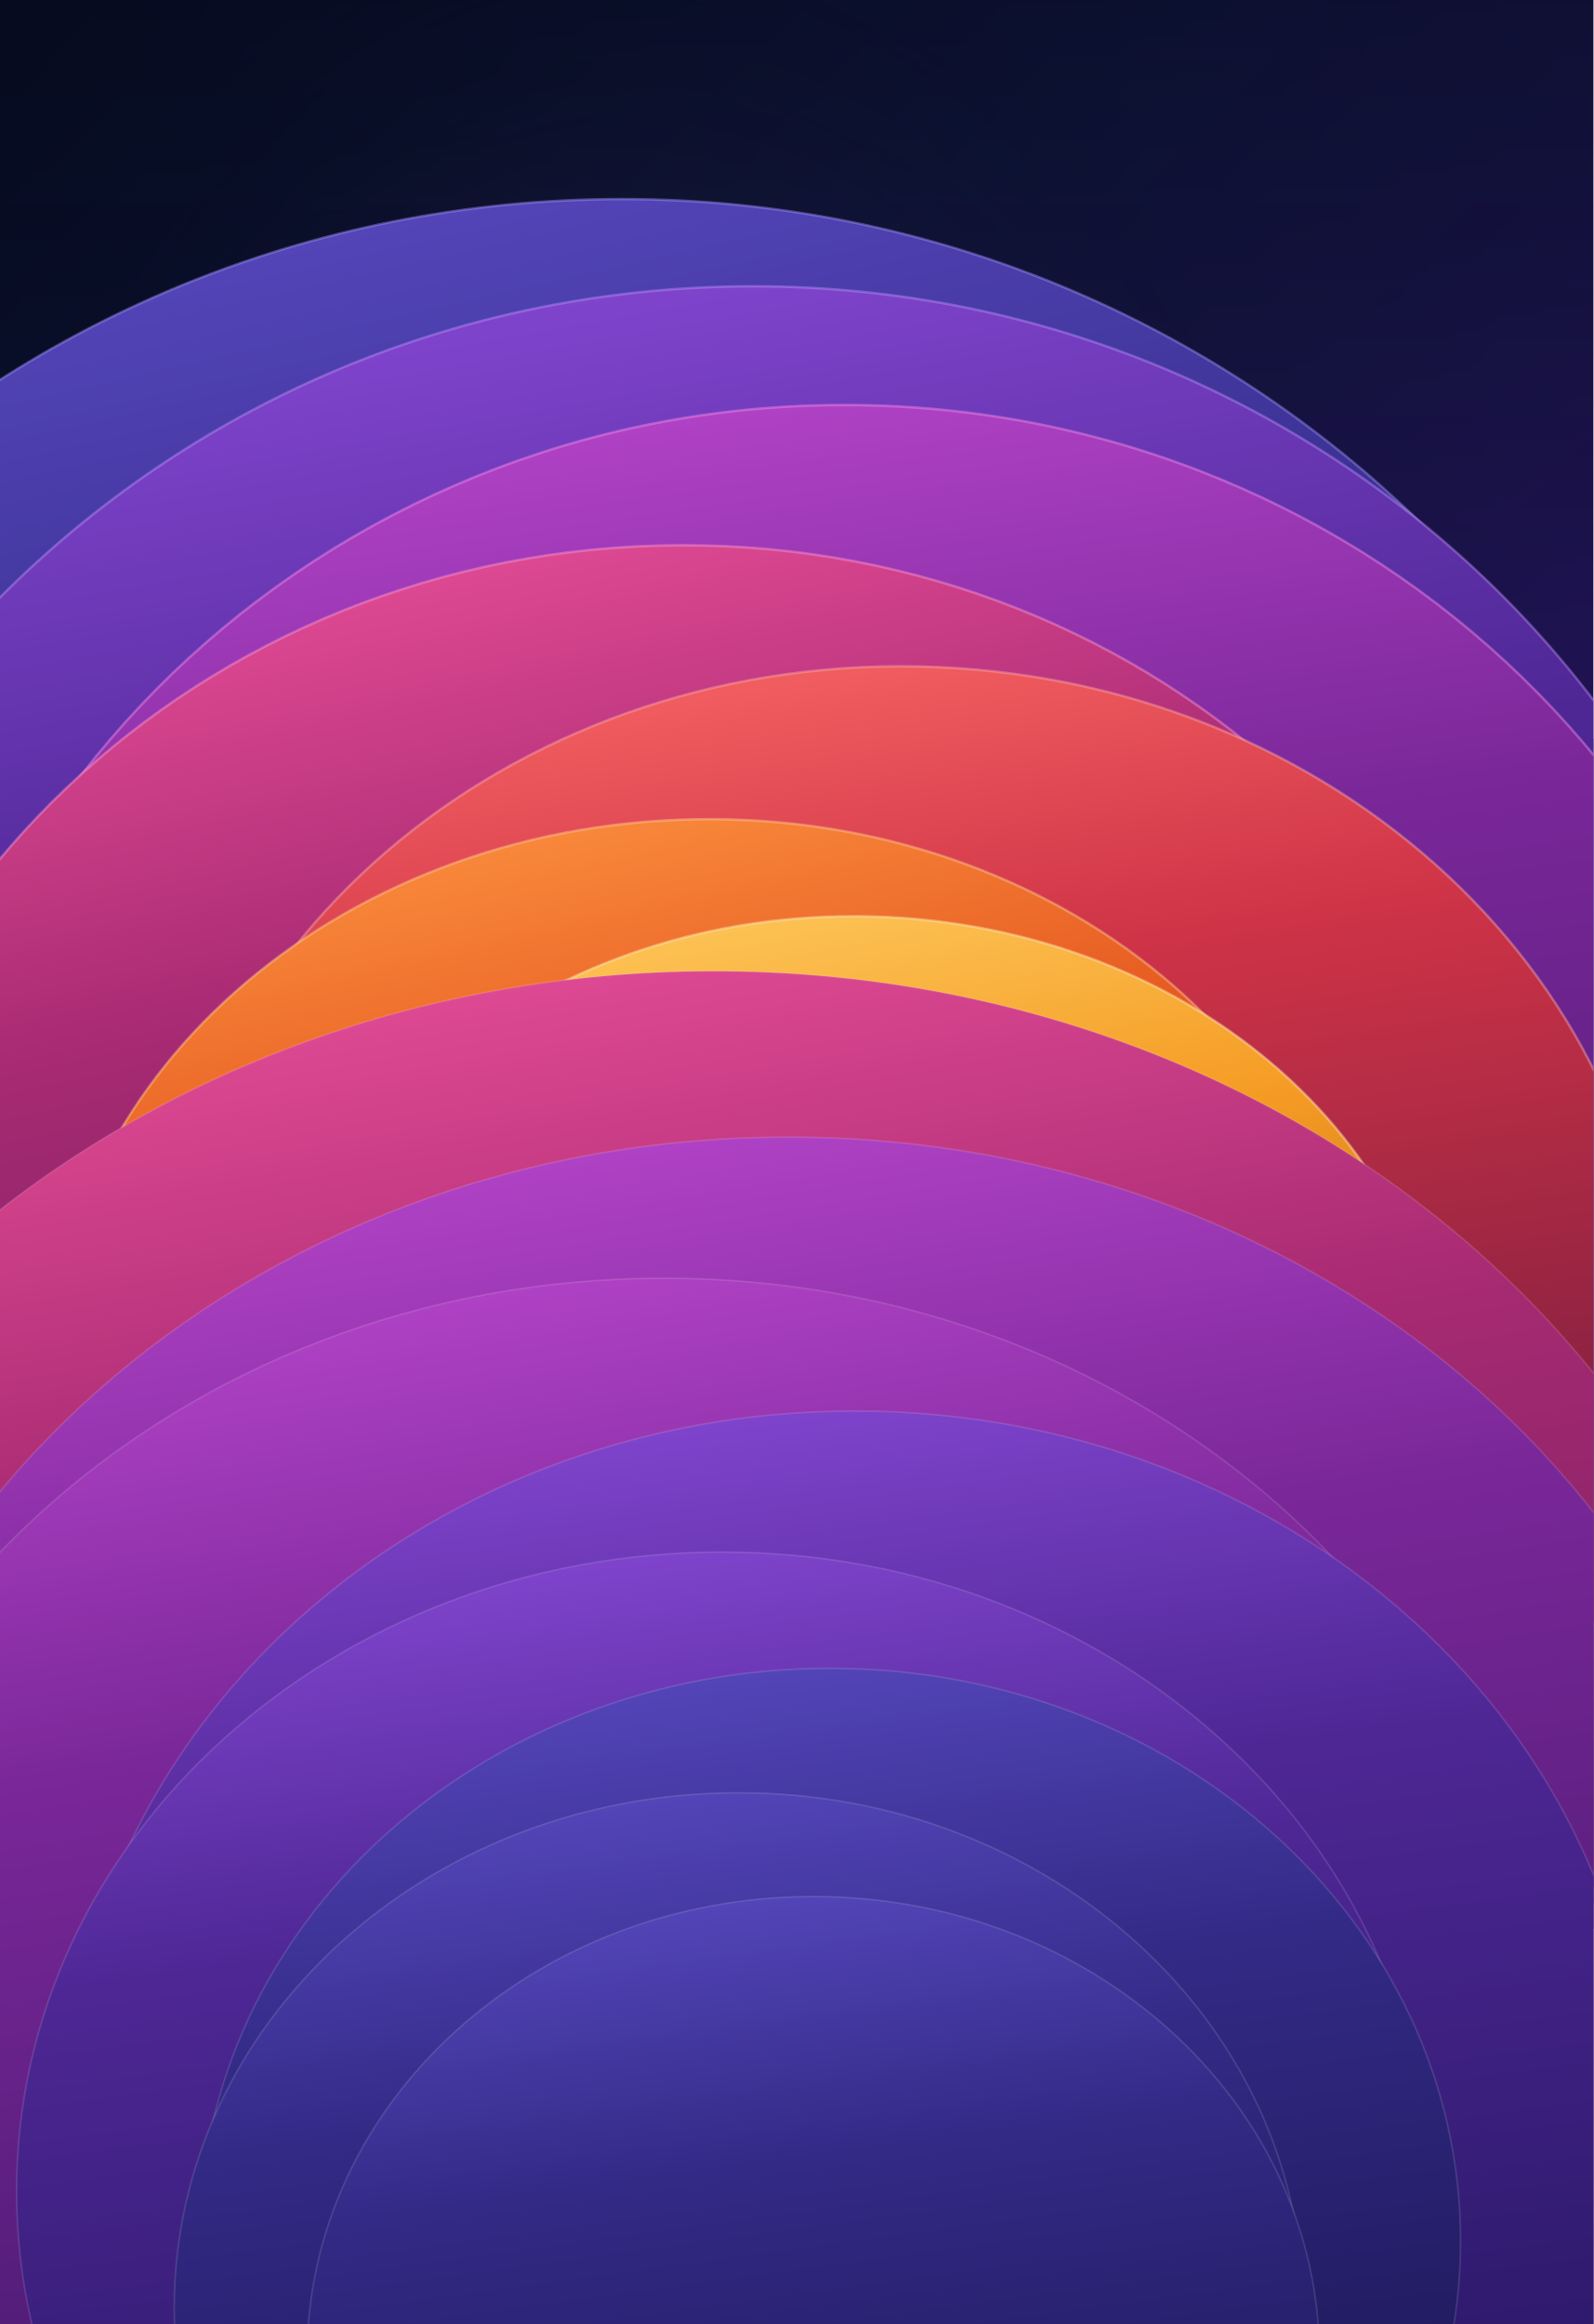
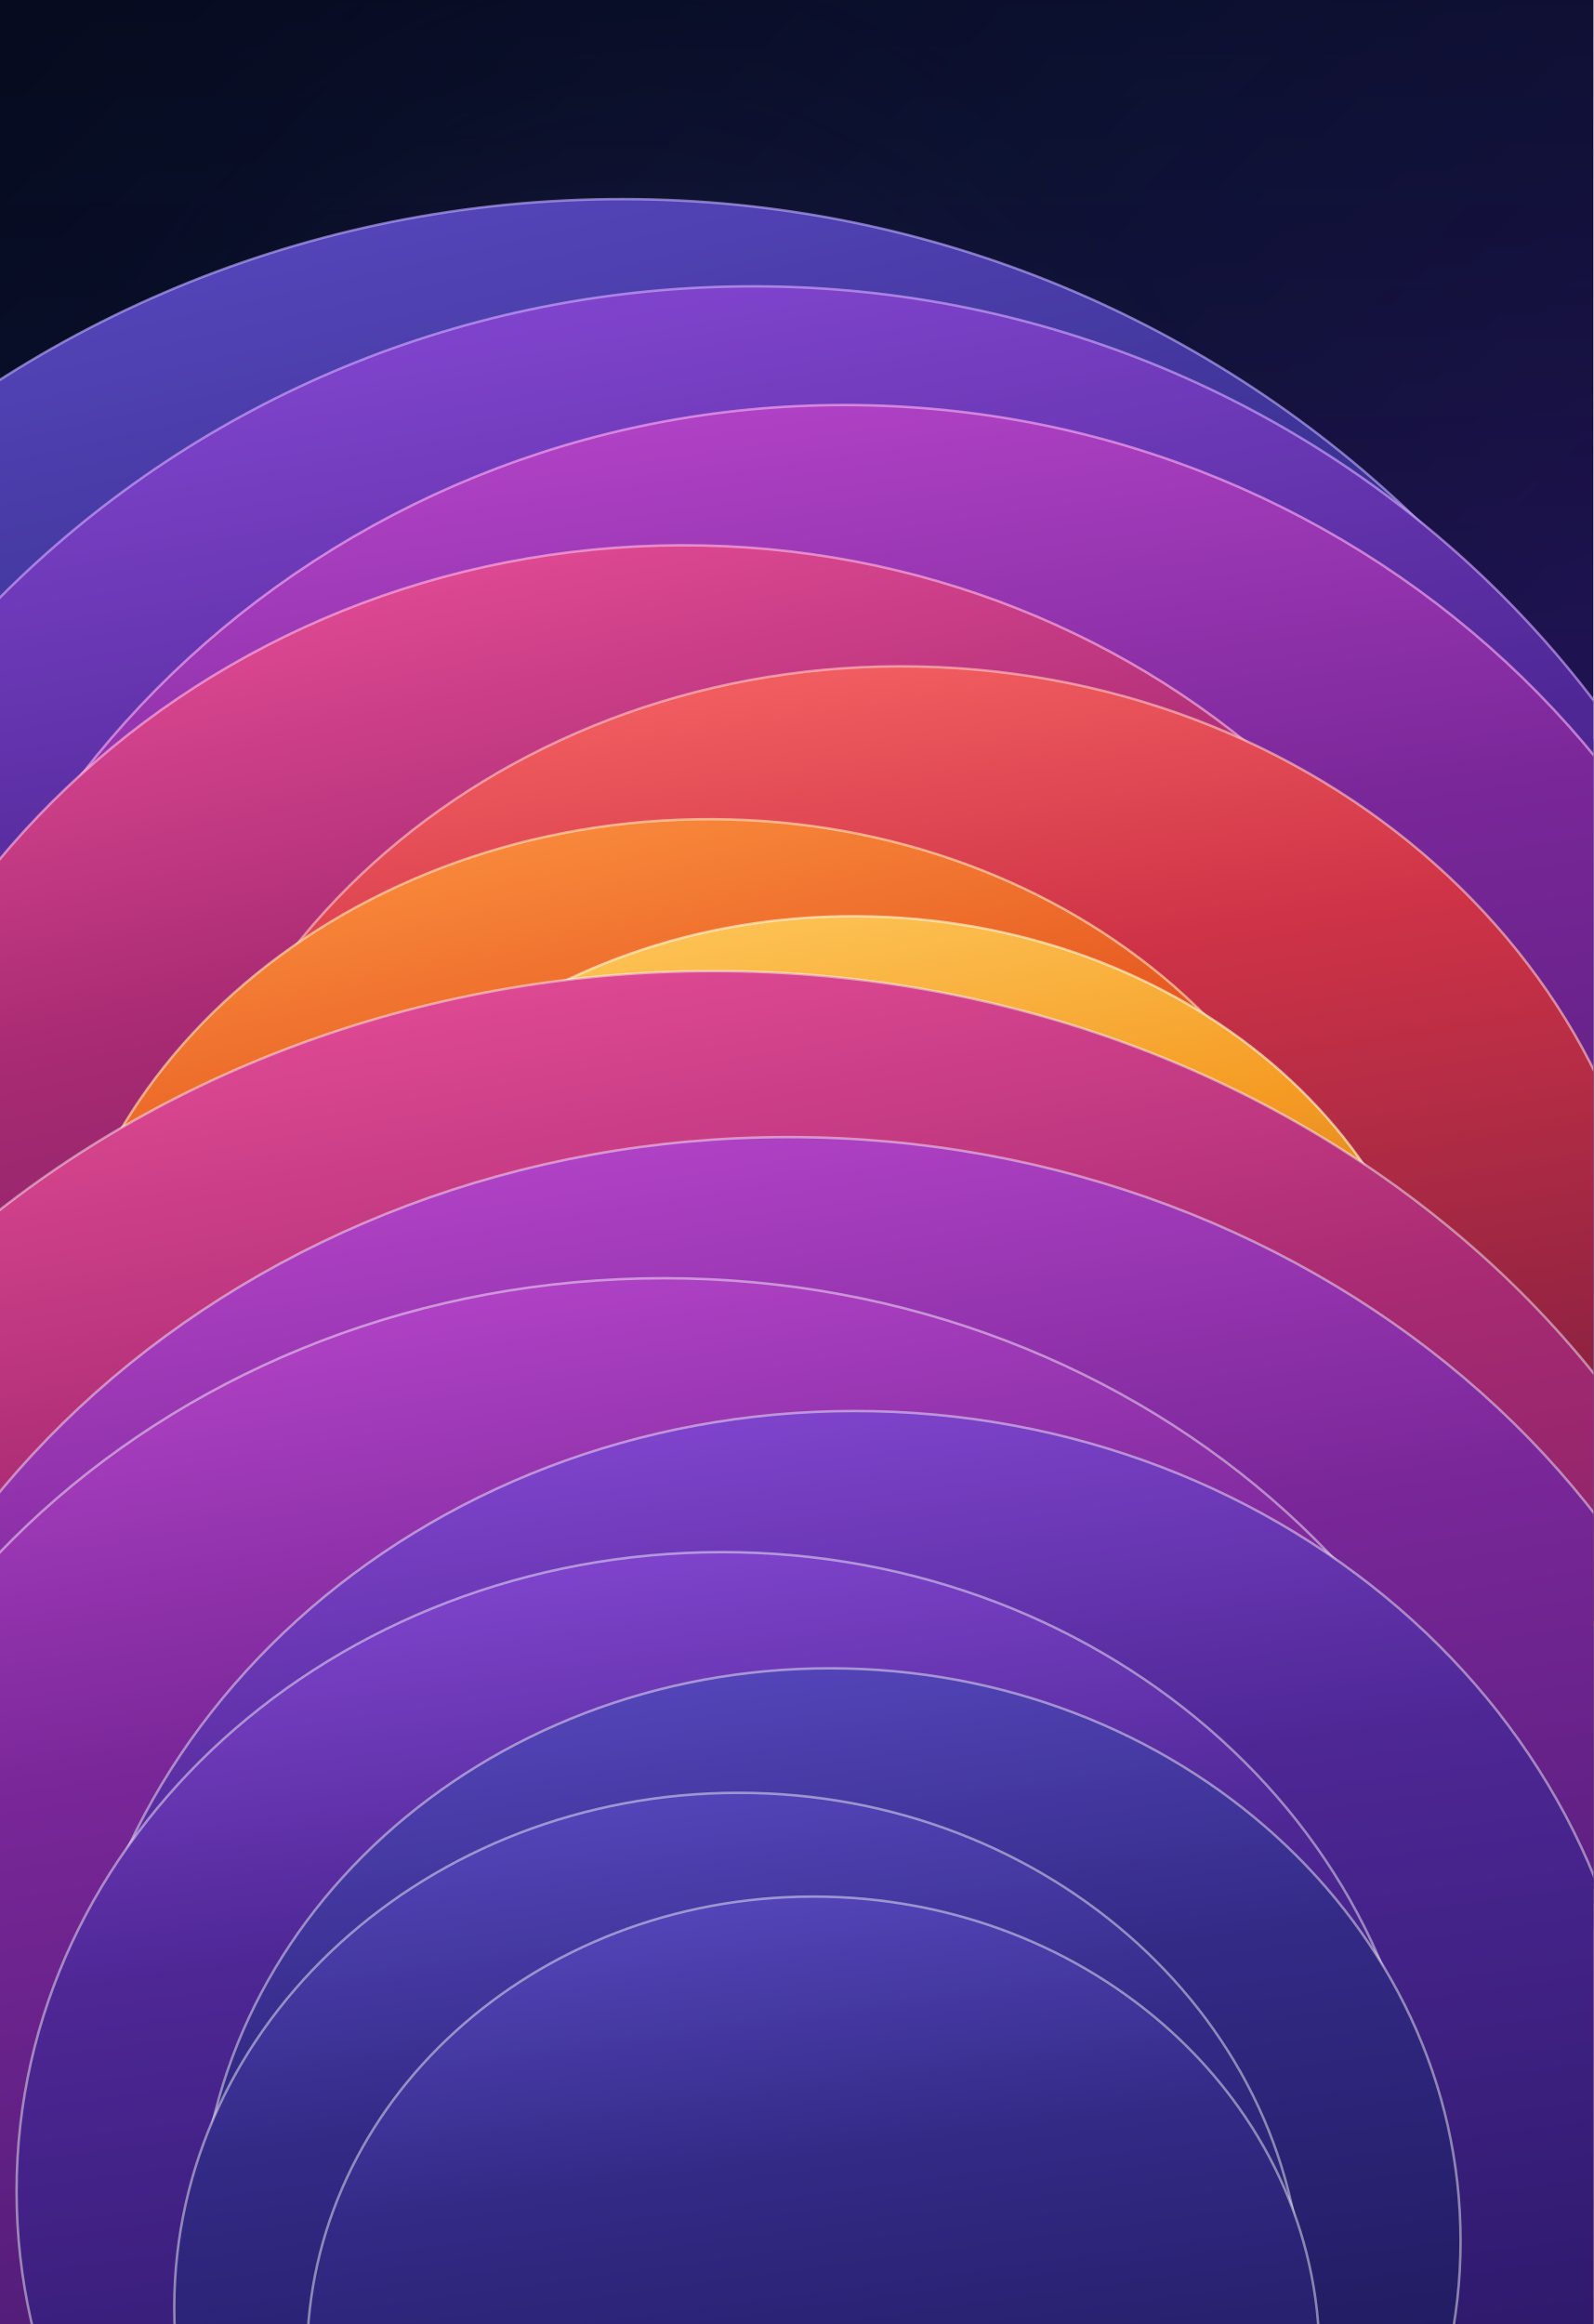
<svg xmlns="http://www.w3.org/2000/svg" viewBox="0 0 1920 2800" width="1920" height="2800" preserveAspectRatio="xMidYMid slice" role="img" aria-label="Big Sur tarzı katmanlı kumul manzarası">
  <defs>
    <linearGradient id="sky" x1="0.05" y1="0" x2="0.75" y2="1">
      <stop offset="0" stop-color="#070d24" />
      <stop offset="0.32" stop-color="#131846" />
      <stop offset="0.62" stop-color="#261560" />
      <stop offset="1" stop-color="#38156b" />
    </linearGradient>
    <linearGradient id="d1" x1="0" y1="0" x2="0.15" y2="1">
      <stop offset="0" stop-color="#5b4bc4" />
      <stop offset="0.35" stop-color="#332a86" />
      <stop offset="1" stop-color="#141146" />
    </linearGradient>
    <linearGradient id="d2" x1="0" y1="0" x2="0.15" y2="1">
      <stop offset="0" stop-color="#8a4ad8" />
      <stop offset="0.34" stop-color="#4e2795" />
      <stop offset="1" stop-color="#1d1358" />
    </linearGradient>
    <linearGradient id="d3" x1="0" y1="0" x2="0.18" y2="1">
      <stop offset="0" stop-color="#c04ad2" />
      <stop offset="0.33" stop-color="#7a2799" />
      <stop offset="1" stop-color="#2c1359" />
    </linearGradient>
    <linearGradient id="d4" x1="0" y1="0" x2="0.2" y2="1">
      <stop offset="0" stop-color="#f1549e" />
      <stop offset="0.32" stop-color="#a72a72" />
      <stop offset="1" stop-color="#3c1250" />
    </linearGradient>
    <linearGradient id="d5" x1="0" y1="0" x2="0.22" y2="1">
      <stop offset="0" stop-color="#ff6f6a" />
      <stop offset="0.32" stop-color="#cf3347" />
      <stop offset="1" stop-color="#54133c" />
    </linearGradient>
    <linearGradient id="d6" x1="0" y1="0" x2="0.24" y2="1">
      <stop offset="0" stop-color="#ff9a45" />
      <stop offset="0.34" stop-color="#e75c22" />
      <stop offset="1" stop-color="#6c1c1c" />
    </linearGradient>
    <linearGradient id="d7" x1="0" y1="0" x2="0.26" y2="1">
      <stop offset="0" stop-color="#ffd166" />
      <stop offset="0.36" stop-color="#f59b24" />
      <stop offset="1" stop-color="#8a3512" />
    </linearGradient>
    <linearGradient id="d8" x1="0" y1="0" x2="0.28" y2="1">
      <stop offset="0" stop-color="#fff0b0" />
      <stop offset="0.4" stop-color="#ffc247" />
      <stop offset="1" stop-color="#b8580f" />
    </linearGradient>
    <radialGradient id="patlama" cx="0.4" cy="0.42" r="0.46">
      <stop offset="0" stop-color="#ffe4ff" stop-opacity="0.62" />
      <stop offset="0.4" stop-color="#b478ff" stop-opacity="0.24" />
      <stop offset="1" stop-color="#000000" stop-opacity="0" />
    </radialGradient>
    <linearGradient id="ustGolge" x1="0" y1="0" x2="0" y2="0.5">
      <stop offset="0" stop-color="#050a1c" stop-opacity="0.55" />
      <stop offset="1" stop-color="#050a1c" stop-opacity="0" />
    </linearGradient>
  </defs>
  <rect width="1920" height="2800" fill="url(#sky)" />
  <rect width="1920" height="2800" fill="url(#patlama)" />
  <rect width="1920" height="2800" fill="url(#ustGolge)" />
  <g stroke-linejoin="round">
-     <ellipse cx="745" cy="1585" rx="1370" ry="1345" transform="rotate(-3.5 745 1585)" fill="url(#d1)" stroke="rgba(168,150,255,0.42)" stroke-width="3" />
-     <ellipse cx="905" cy="1585" rx="1265" ry="1240" transform="rotate(-2 905 1585)" fill="url(#d2)" stroke="rgba(198,150,255,0.40)" stroke-width="3" />
-     <ellipse cx="1020" cy="1600" rx="1150" ry="1112" transform="rotate(1.5 1020 1600)" fill="url(#d3)" stroke="rgba(255,150,240,0.40)" stroke-width="3" />
-     <ellipse cx="820" cy="1645" rx="1045" ry="988" transform="rotate(-1.5 820 1645)" fill="url(#d4)" stroke="rgba(255,160,215,0.42)" stroke-width="3" />
-     <ellipse cx="1095" cy="1615" rx="905" ry="812" transform="rotate(2.5 1095 1615)" fill="url(#d5)" stroke="rgba(255,175,175,0.42)" stroke-width="3" />
-     <ellipse cx="850" cy="1665" rx="790" ry="678" transform="rotate(-1 850 1665)" fill="url(#d6)" stroke="rgba(255,205,150,0.44)" stroke-width="3" />
-     <ellipse cx="1035" cy="1700" rx="705" ry="596" transform="rotate(1.5 1035 1700)" fill="url(#d7)" stroke="rgba(255,232,180,0.46)" stroke-width="3" />
-     <ellipse cx="855" cy="1760" rx="640" ry="540" transform="rotate(-1 855 1760)" fill="url(#d8)" stroke="rgba(255,250,220,0.42)" stroke-width="3" />
+     <ellipse cx="745" cy="1585" rx="1370" ry="1345" transform="rotate(-3.5 745 1585)" fill="url(#d1)" stroke="rgba(190,175,255,0.62)" stroke-width="3" />
+     <ellipse cx="905" cy="1585" rx="1265" ry="1240" transform="rotate(-2 905 1585)" fill="url(#d2)" stroke="rgba(215,175,255,0.60)" stroke-width="3" />
+     <ellipse cx="1020" cy="1600" rx="1150" ry="1112" transform="rotate(1.5 1020 1600)" fill="url(#d3)" stroke="rgba(255,180,245,0.60)" stroke-width="3" />
+     <ellipse cx="820" cy="1645" rx="1045" ry="988" transform="rotate(-1.5 820 1645)" fill="url(#d4)" stroke="rgba(255,185,228,0.62)" stroke-width="3" />
+     <ellipse cx="1095" cy="1615" rx="905" ry="812" transform="rotate(2.5 1095 1615)" fill="url(#d5)" stroke="rgba(255,198,198,0.62)" stroke-width="3" />
+     <ellipse cx="850" cy="1665" rx="790" ry="678" transform="rotate(-1 850 1665)" fill="url(#d6)" stroke="rgba(255,222,180,0.64)" stroke-width="3" />
+     <ellipse cx="1035" cy="1700" rx="705" ry="596" transform="rotate(1.5 1035 1700)" fill="url(#d7)" stroke="rgba(255,242,205,0.66)" stroke-width="3" />
+     <ellipse cx="855" cy="1760" rx="640" ry="540" transform="rotate(-1 855 1760)" fill="url(#d8)" stroke="rgba(255,253,235,0.62)" stroke-width="3" />
  </g>
-   <g stroke-linejoin="round" stroke="rgba(255,255,255,0.12)" stroke-width="2">
+   <g stroke-linejoin="round" stroke="rgba(255,255,255,0.45)" stroke-width="3">
    <ellipse cx="860" cy="2320" rx="1300" ry="1150" fill="url(#d4)" />
    <ellipse cx="950" cy="2420" rx="1180" ry="1050" fill="url(#d3)" />
    <ellipse cx="800" cy="2500" rx="1060" ry="960" fill="url(#d3)" />
    <ellipse cx="1030" cy="2560" rx="950" ry="860" fill="url(#d2)" />
    <ellipse cx="870" cy="2640" rx="850" ry="770" fill="url(#d2)" />
    <ellipse cx="1000" cy="2700" rx="760" ry="690" fill="url(#d1)" />
    <ellipse cx="890" cy="2780" rx="680" ry="620" fill="url(#d1)" />
    <ellipse cx="980" cy="2840" rx="610" ry="555" fill="url(#d1)" />
  </g>
</svg>
